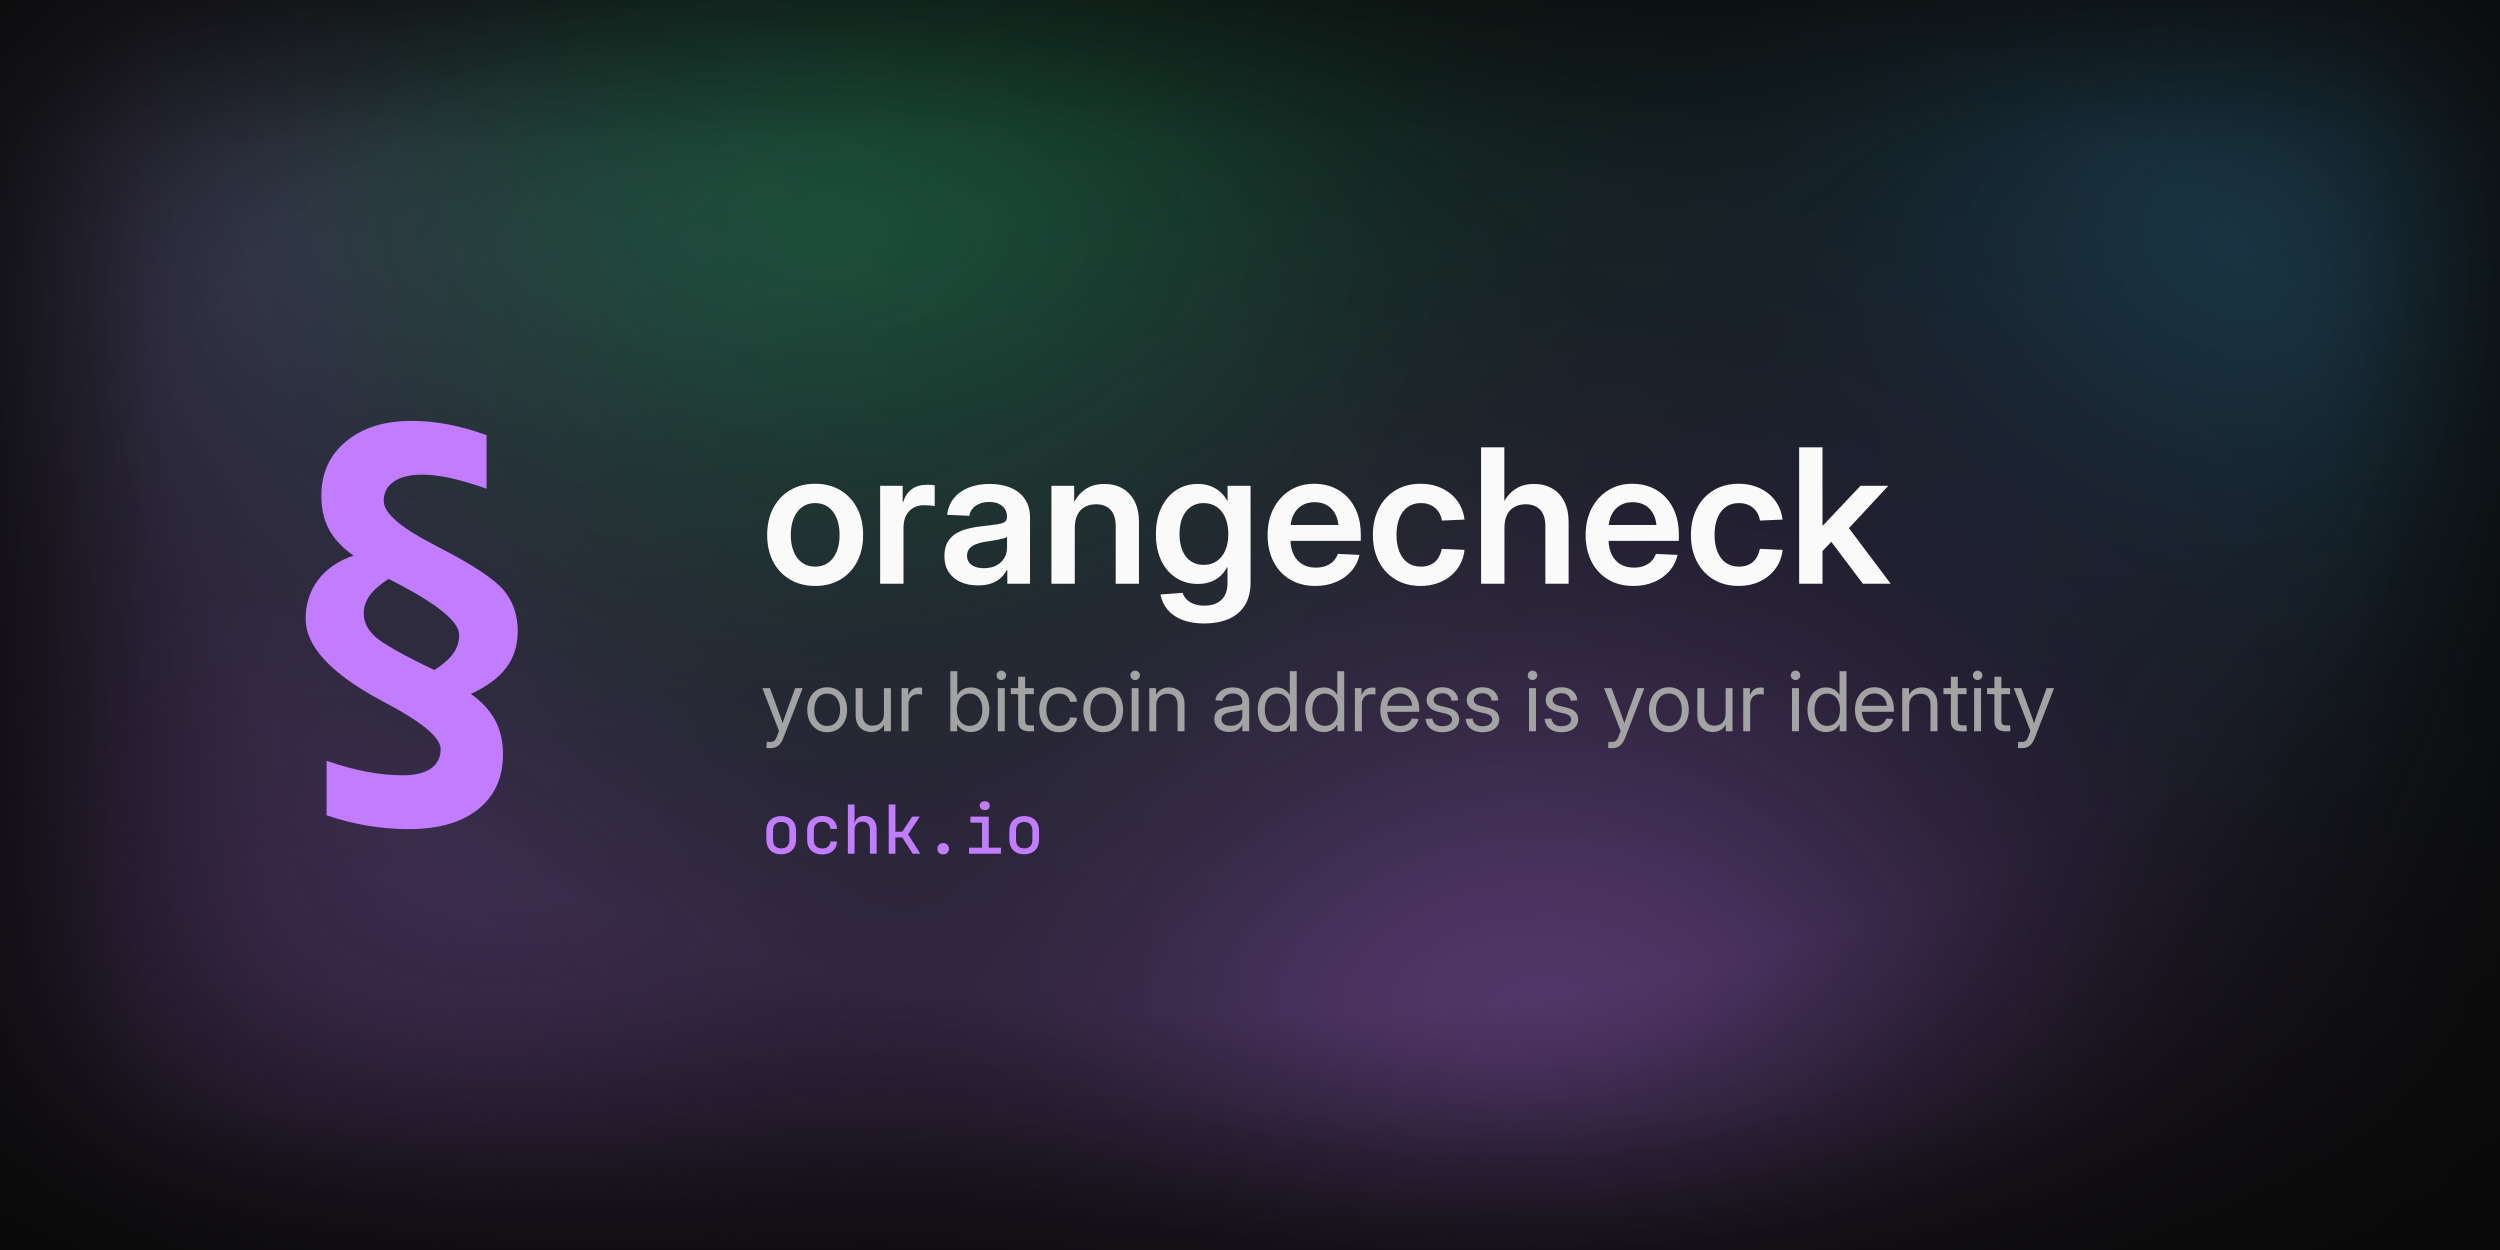
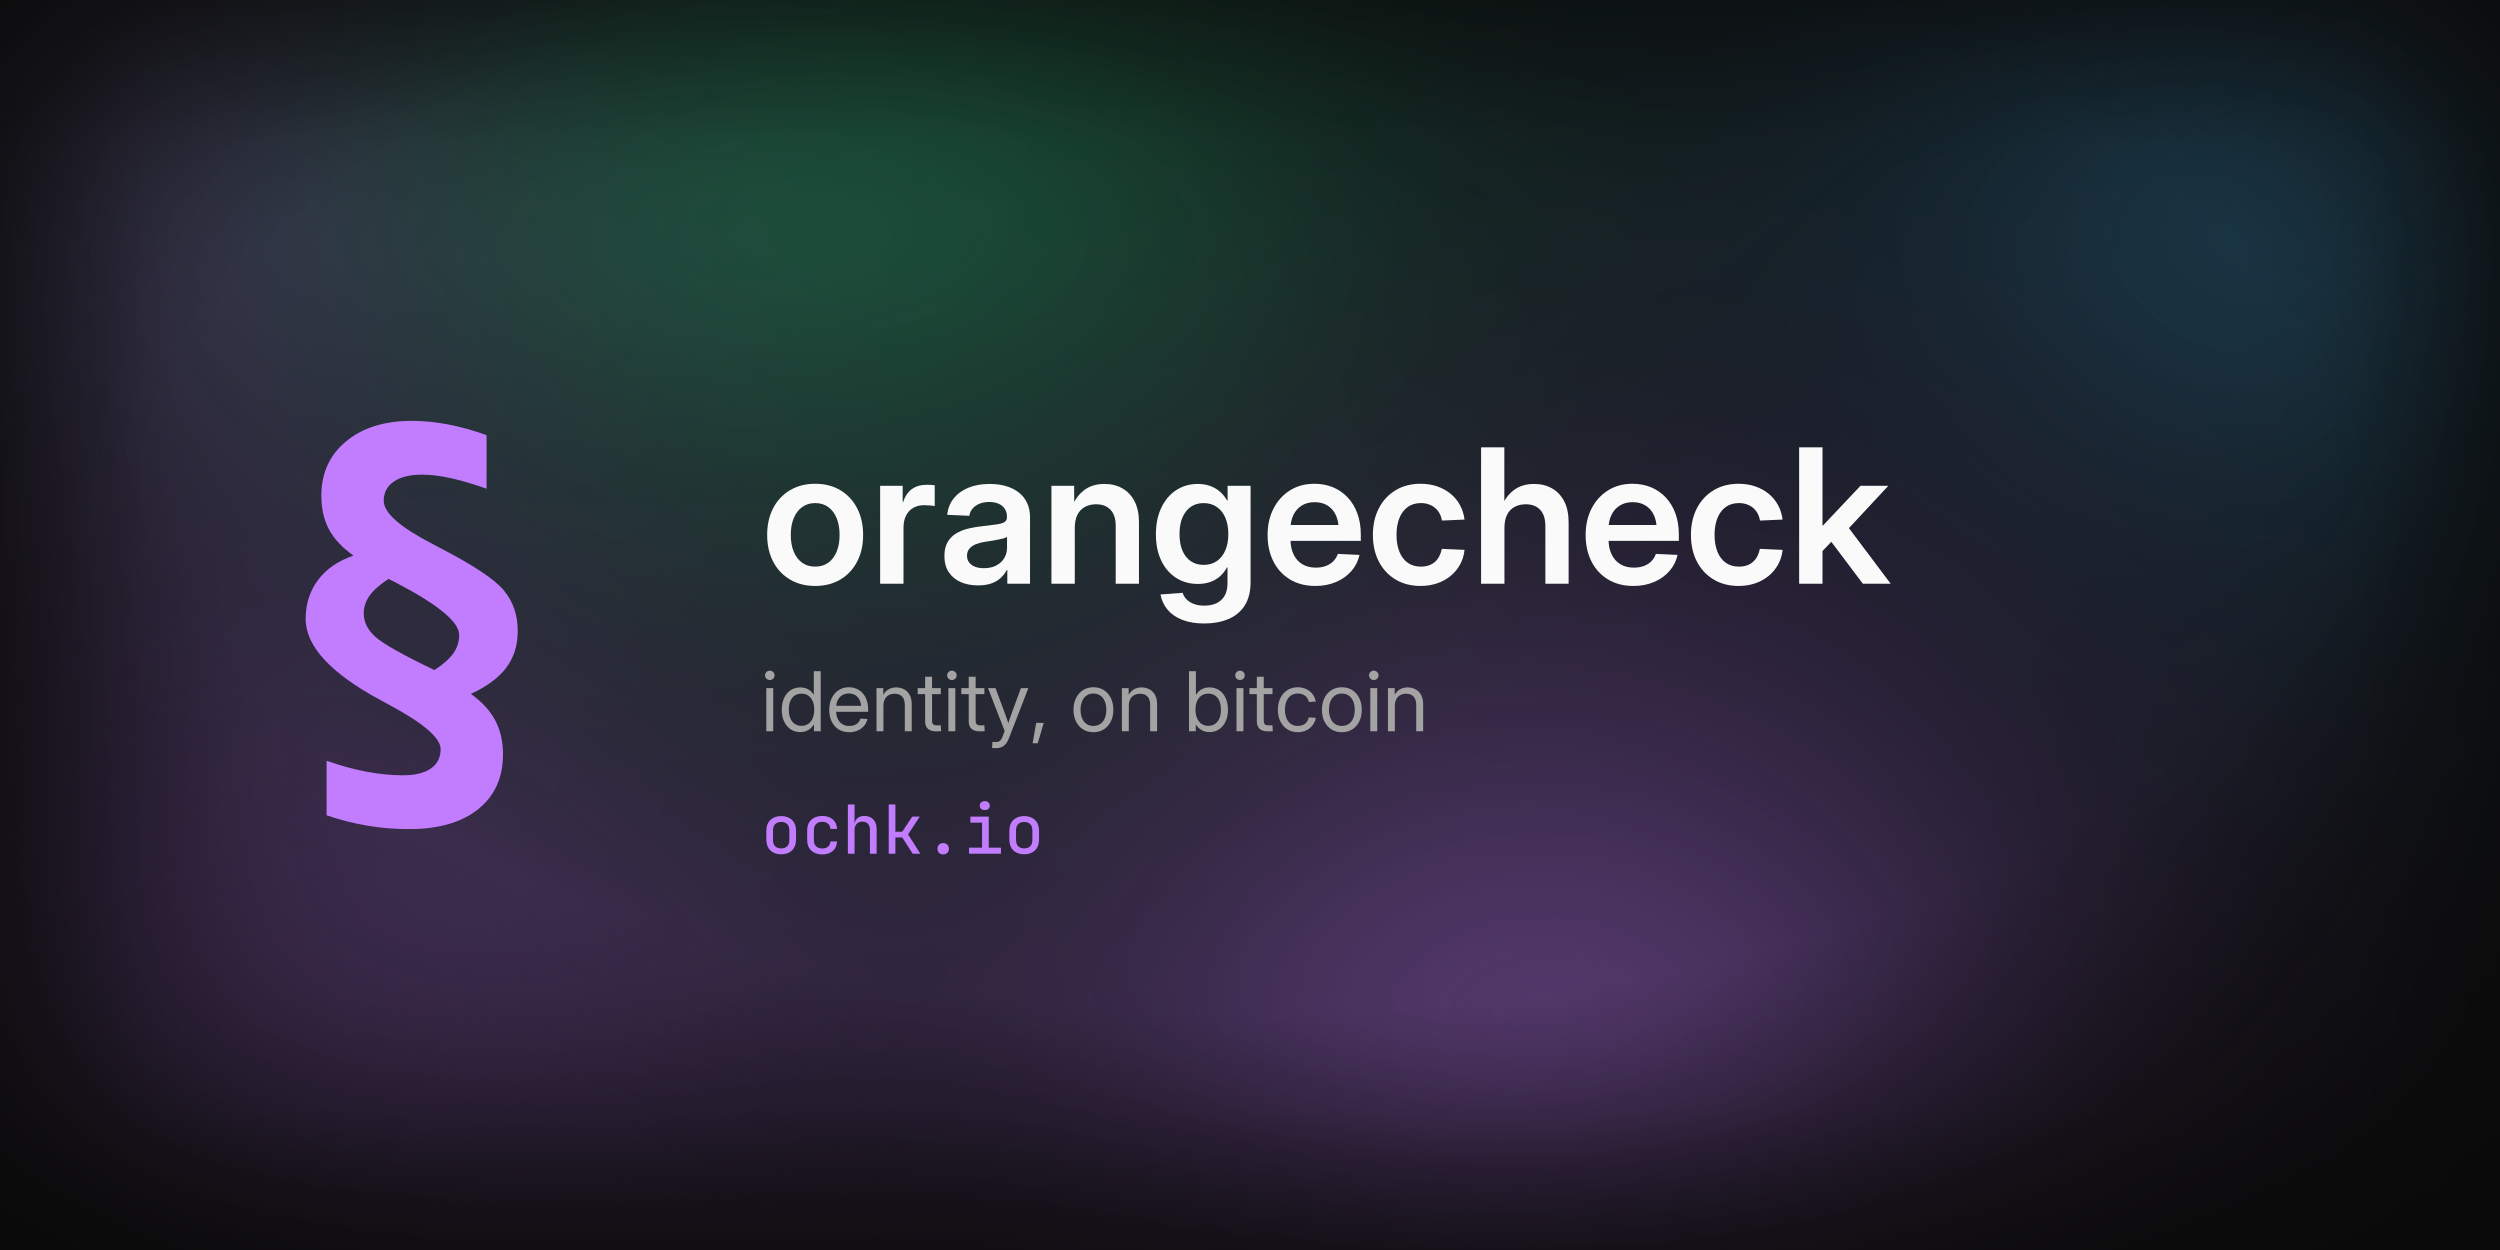
<svg xmlns="http://www.w3.org/2000/svg" width="1280" height="640" viewBox="0 0 1280 640" role="img" aria-label="orangecheck — github banner (lightning/dark)">
  <rect width="1280" height="640" fill="#0a0a0a" />
  <filter id="aublur" x="-20%" y="-20%" width="140%" height="140%">
    <feGaussianBlur stdDeviation="76.8" />
  </filter>
  <mask id="aumask">
    <rect width="1280" height="640" fill="url(#aufade)" />
  </mask>
  <defs>
    <radialGradient id="au0" cx="50%" cy="50%" r="50%">
      <stop offset="0%" stop-color="#c27dff" stop-opacity="0.95" />
      <stop offset="62%" stop-color="#c27dff" stop-opacity="0.18" />
      <stop offset="100%" stop-color="#c27dff" stop-opacity="0" />
    </radialGradient>
    <radialGradient id="au1" cx="50%" cy="50%" r="50%">
      <stop offset="0%" stop-color="#34c98a" stop-opacity="0.95" />
      <stop offset="62%" stop-color="#34c98a" stop-opacity="0.18" />
      <stop offset="100%" stop-color="#34c98a" stop-opacity="0" />
    </radialGradient>
    <radialGradient id="au2" cx="50%" cy="50%" r="50%">
      <stop offset="0%" stop-color="#3f9fd1" stop-opacity="0.95" />
      <stop offset="62%" stop-color="#3f9fd1" stop-opacity="0.18" />
      <stop offset="100%" stop-color="#3f9fd1" stop-opacity="0" />
    </radialGradient>
    <radialGradient id="au3" cx="50%" cy="50%" r="50%">
      <stop offset="0%" stop-color="#c27dff" stop-opacity="0.95" />
      <stop offset="62%" stop-color="#c27dff" stop-opacity="0.18" />
      <stop offset="100%" stop-color="#c27dff" stop-opacity="0" />
    </radialGradient>
    <radialGradient id="au4" cx="50%" cy="50%" r="50%">
      <stop offset="0%" stop-color="#c27dff" stop-opacity="0.95" />
      <stop offset="62%" stop-color="#c27dff" stop-opacity="0.18" />
      <stop offset="100%" stop-color="#c27dff" stop-opacity="0" />
    </radialGradient>
    <radialGradient id="aufade" cx="50%" cy="38%" r="78%">
      <stop offset="55%" stop-color="#fff" stop-opacity="1" />
      <stop offset="100%" stop-color="#fff" stop-opacity="0" />
    </radialGradient>
  </defs>
  <g opacity="0.62" filter="url(#aublur)" mask="url(#aumask)">
    <ellipse cx="-64.0" cy="-64.0" rx="588.8" ry="608.0" fill="url(#au0)" />
    <ellipse cx="435.2" cy="-32.0" rx="537.6" ry="576.0" fill="url(#au1)" />
    <ellipse cx="1254.4" cy="-51.2" rx="588.8" ry="608.0" fill="url(#au2)" />
    <ellipse cx="793.6" cy="608.0" rx="512.0" ry="544.0" fill="url(#au3)" />
    <ellipse cx="153.6" cy="652.8" rx="537.6" ry="544.0" fill="url(#au4)" />
  </g>
  <g transform="translate(76.8 186.0) scale(0.2617)" fill="#fafafa">
    <path d="M518 856Q463 820 438.5 785.5Q414 751 414 711Q414 657 462.5 613.0Q511 569 711 473Q766 509 790.5 543.5Q815 578 815 621Q815 702 550 840ZM930 1460V1235Q845 1265 779.0 1279.5Q713 1294 659 1294Q583 1294 540.5 1265.0Q498 1236 498 1184Q498 1109 701 1004Q720 994 729 989Q943 879 1002.0 808.5Q1061 738 1061 637Q1061 548 1013.5 484.0Q966 420 864 373Q934 323 966.5 261.5Q999 200 999 119Q999 -28 894.5 -111.5Q790 -195 604 -195Q515 -195 429.0 -180.5Q343 -166 258 -137V92Q343 62 424.0 46.5Q505 31 578 31Q655 31 696.0 59.5Q737 88 737 141Q737 211 523 326L512 332L486 346Q170 516 170 688Q170 782 222.0 851.5Q274 921 371 954Q300 1004 268.0 1064.0Q236 1124 236 1206Q236 1348 340.0 1434.0Q444 1520 616 1520Q690 1520 768.5 1505.0Q847 1490 930 1460Z" fill="#c27dff" transform="translate(225.3457 820.5434) scale(0.465726 -0.465726)" />
  </g>
  <g fill="#fafafa">
    <path transform="translate(389.60 298.88) scale(0.04688 -0.04688)" d="M592 -24Q436 -24 317.50 46Q199 116 133.50 241.50Q68 367 68 533Q68 699 133.50 825Q199 951 317.50 1021.50Q436 1092 592 1092Q750 1092 867.50 1021.50Q985 951 1050.50 825Q1116 699 1116 533Q1116 367 1050.50 241.50Q985 116 867.50 46Q750 -24 592 -24ZM592 187Q676 187 735.50 230Q795 273 827 351Q859 429 859 533Q859 638 827 716Q795 794 735.50 837.50Q676 881 592 881Q510 881 450 837.50Q390 794 358 716Q326 638 326 533Q326 428 358 350.50Q390 273 449.50 230Q509 187 592 187Z" />
    <path transform="translate(445.15 298.88) scale(0.04688 -0.04688)" d="M117 0V1070H363V892H368Q397 984 462 1032.50Q527 1081 629 1081Q653 1081 675.50 1079.50Q698 1078 713 1076V849Q699 852 664.50 855Q630 858 594 858Q531 858 480.50 830Q430 802 401 747Q372 692 372 611V0Z" />
    <path transform="translate(480.21 298.88) scale(0.04688 -0.04688)" d="M438 -18Q332 -18 249.50 18Q167 54 119 125.50Q71 197 71 303Q71 394 105 453.50Q139 513 197.50 548.50Q256 584 331.50 602.50Q407 621 488 629Q586 640 644 648.50Q702 657 728 674Q754 691 754 727V734Q754 782 731 817.50Q708 853 665 873Q622 893 560 893Q498 893 451.50 873Q405 853 377 819Q349 785 343 742L101 753Q113 857 172.50 932Q232 1007 332 1048.50Q432 1090 564 1090Q662 1090 743 1066.50Q824 1043 883 997Q942 951 974 883Q1006 815 1006 726V0H758V150H752Q728 103 687 64.50Q646 26 585 4Q524 -18 438 -18ZM501 170Q583 170 639.50 200.50Q696 231 725.50 281.50Q755 332 755 393V512Q743 503 718.50 496Q694 489 661 482.50Q628 476 591.50 470Q555 464 519 459Q464 451 418.50 433.50Q373 416 345.50 385Q318 354 318 305Q318 263 341 232.50Q364 202 405 186Q446 170 501 170Z" />
    <path transform="translate(532.85 298.88) scale(0.04688 -0.04688)" d="M372 610V0H117V1070H365L366 799H323Q373 941 465.50 1015.50Q558 1090 695 1090Q807 1090 892 1041.50Q977 993 1025 900Q1073 807 1073 671V0H819V631Q819 747 762.50 807.50Q706 868 604 868Q538 868 485 840.50Q432 813 402 755.50Q372 698 372 610Z" />
    <path transform="translate(588.63 298.88) scale(0.04688 -0.04688)" d="M597 -434Q459 -434 358 -395Q257 -356 196.50 -284.50Q136 -213 118 -117L360 -99Q373 -141 405 -172.50Q437 -204 485 -221.50Q533 -239 597 -239Q716 -239 783 -176.50Q850 -114 850 6V179H845Q814 122 768.50 81.50Q723 41 662.50 19.50Q602 -2 526 -2Q391 -2 287.50 65Q184 132 126 254Q68 376 68 539Q68 705 126.50 829Q185 953 288.50 1021.50Q392 1090 526 1090Q601 1090 662 1067.50Q723 1045 769.50 1004Q816 963 847 907H851V1070H1102V21Q1102 -140 1036.50 -240Q971 -340 856.50 -387Q742 -434 597 -434ZM589 206Q672 206 732.50 247Q793 288 826 364Q859 440 859 542Q859 645 826.50 721Q794 797 733 839Q672 881 589 881Q509 881 450 840.50Q391 800 358.50 724.50Q326 649 326 542Q326 436 358.50 360.50Q391 285 450 245.50Q509 206 589 206Z" />
    <path transform="translate(645.82 298.88) scale(0.04688 -0.04688)" d="M590 -24Q430 -24 312.50 47Q195 118 131.50 243.50Q68 369 68 532Q68 696 133 822Q198 948 313 1020Q428 1092 578 1092Q690 1092 782.50 1053.50Q875 1015 943 942.50Q1011 870 1048.50 768Q1086 666 1086 539V468H174V642H958L844 594Q844 685 812.50 751.50Q781 818 722 854.50Q663 891 581 891Q500 891 441 854Q382 817 350 751.50Q318 686 318 598V486Q318 392 351 322Q384 252 446 214Q508 176 595 176Q657 176 705.50 194.50Q754 213 787 247Q820 281 835 326L1072 315Q1050 215 983 138.50Q916 62 815 19Q714 -24 590 -24Z" />
    <path transform="translate(699.73 298.88) scale(0.04688 -0.04688)" d="M589 -24Q433 -24 315.50 46.50Q198 117 133 242.50Q68 368 68 533Q68 698 133 824Q198 950 315.50 1021Q433 1092 589 1092Q687 1092 770 1063.50Q853 1035 916.50 983Q980 931 1019 859.50Q1058 788 1069 701L822 690Q815 733 796 768Q777 803 747.50 828Q718 853 679 867Q640 881 592 881Q507 881 447.50 837.50Q388 794 357 716Q326 638 326 533Q326 429 357 351Q388 273 447.50 230Q507 187 592 187Q641 187 679.50 200.50Q718 214 746.50 239.50Q775 265 793.50 301Q812 337 821 381L1069 370Q1060 283 1021 211.50Q982 140 918.50 87Q855 34 771 5Q687 -24 589 -24Z" />
    <path transform="translate(752.83 298.88) scale(0.04688 -0.04688)" d="M372 610V0H117V1490H371V799H323Q373 941 465.50 1015.50Q558 1090 695 1090Q807 1090 892 1041.50Q977 993 1025 900Q1073 807 1073 671V0H819V631Q819 747 762.50 807.50Q706 868 604 868Q538 868 485 840.50Q432 813 402 755.50Q372 698 372 610Z" />
    <path transform="translate(808.66 298.88) scale(0.04688 -0.04688)" d="M590 -24Q430 -24 312.50 47Q195 118 131.50 243.50Q68 369 68 532Q68 696 133 822Q198 948 313 1020Q428 1092 578 1092Q690 1092 782.50 1053.50Q875 1015 943 942.50Q1011 870 1048.50 768Q1086 666 1086 539V468H174V642H958L844 594Q844 685 812.50 751.50Q781 818 722 854.50Q663 891 581 891Q500 891 441 854Q382 817 350 751.50Q318 686 318 598V486Q318 392 351 322Q384 252 446 214Q508 176 595 176Q657 176 705.50 194.50Q754 213 787 247Q820 281 835 326L1072 315Q1050 215 983 138.50Q916 62 815 19Q714 -24 590 -24Z" />
    <path transform="translate(862.57 298.88) scale(0.04688 -0.04688)" d="M589 -24Q433 -24 315.50 46.50Q198 117 133 242.50Q68 368 68 533Q68 698 133 824Q198 950 315.50 1021Q433 1092 589 1092Q687 1092 770 1063.50Q853 1035 916.50 983Q980 931 1019 859.50Q1058 788 1069 701L822 690Q815 733 796 768Q777 803 747.50 828Q718 853 679 867Q640 881 592 881Q507 881 447.50 837.50Q388 794 357 716Q326 638 326 533Q326 429 357 351Q388 273 447.50 230Q507 187 592 187Q641 187 679.50 200.50Q718 214 746.50 239.50Q775 265 793.50 301Q812 337 821 381L1069 370Q1060 283 1021 211.50Q982 140 918.50 87Q855 34 771 5Q687 -24 589 -24Z" />
    <path transform="translate(915.68 298.88) scale(0.04688 -0.04688)" d="M350 335V637H378L787 1070H1091L600 542H549ZM117 0V1490H372V0ZM813 0 447 486 618 664 1117 0Z" />
  </g>
  <g fill="#a3a3a3">
-     <path transform="translate(389.60 374.40) scale(0.02063 -0.02063)" d="M135 -415 146 -264 231 -265Q269 -268 298.50 -256Q328 -244 352.50 -214Q377 -184 396 -132L448 6L35 1070H222L452 450Q483 367 510 285.50Q537 204 563 123H513Q539 204 566.50 286Q594 368 624 450L851 1070H1036L548 -190Q518 -265 474 -316Q430 -367 372.50 -393.50Q315 -420 246 -420Q215 -420 187 -418.50Q159 -417 135 -415Z" />
-     <path transform="translate(411.69 374.40) scale(0.02063 -0.02063)" d="M573 -24Q426 -24 314.50 47Q203 118 141 243Q79 368 79 532Q79 697 141 823Q203 949 314.50 1020.50Q426 1092 573 1092Q722 1092 833 1020.50Q944 949 1006 823Q1068 697 1068 532Q1068 368 1006 243Q944 118 833 47Q722 -24 573 -24ZM573 132Q676 132 747.50 183Q819 234 856.50 324.50Q894 415 894 532Q894 651 856.50 741.50Q819 832 747.50 884Q676 936 573 936Q471 936 399.50 884.50Q328 833 291 742Q254 651 254 532Q254 414 291 324Q328 234 399.50 183Q471 132 573 132Z" />
-     <path transform="translate(435.35 374.40) scale(0.02063 -0.02063)" d="M519 -19Q412 -19 324 27.50Q236 74 184.50 168Q133 262 133 402V1070H305V414Q305 279 371.50 209Q438 139 556 139Q634 139 697 170.50Q760 202 797.50 269.50Q835 337 835 440V1070H1007V0H839V259H882Q830 114 737 47.50Q644 -19 519 -19Z" />
-     <path transform="translate(458.86 374.40) scale(0.02063 -0.02063)" d="M133 0V1070H298V902H304Q333 985 399.50 1035.50Q466 1086 566 1086Q588 1086 609 1084Q630 1082 642 1080V908Q632 911 603 915.50Q574 920 537 920Q474 920 421 891.50Q368 863 336.50 805.50Q305 748 305 661V0Z" />
-     <path transform="translate(483.84 374.40) scale(0.02063 -0.02063)" d="M639 -21Q562 -21 499.50 2.50Q437 26 389 67.50Q341 109 307 163H301V0H133V1490H305V909H310Q341 961 388 1001.50Q435 1042 498.50 1065Q562 1088 639 1088Q777 1088 881 1019Q985 950 1042.50 825Q1100 700 1100 534Q1100 369 1042.50 244Q985 119 881 49Q777 -21 639 -21ZM613 134Q708 134 778 181.50Q848 229 887 318.50Q926 408 926 535Q926 662 887 751Q848 840 778 887Q708 934 613 934Q514 934 442 884.50Q370 835 332 745.50Q294 656 294 535Q294 415 332.50 324.50Q371 234 442.50 184Q514 134 613 134Z" />
-     <path transform="translate(508.15 374.40) scale(0.02063 -0.02063)" d="M133 0V1070H305V0ZM220 1271Q171 1271 136.50 1305Q102 1339 102 1387Q102 1436 136.50 1470Q171 1504 219 1504Q269 1504 303.50 1470Q338 1436 338 1387Q338 1339 303.50 1305Q269 1271 220 1271Z" />
-     <path transform="translate(517.19 374.40) scale(0.02063 -0.02063)" d="M589 1070V922H16V1070ZM200 1353H372V264Q372 199 398.50 172.50Q425 146 491 146Q513 146 539.50 147Q566 148 588 149L596 1Q570 -1 538 -2Q506 -3 478 -3Q340 -3 270 60Q200 123 200 246Z" />
-     <path transform="translate(530.47 374.40) scale(0.02063 -0.02063)" d="M573 -24Q426 -24 314.50 47Q203 118 141 243Q79 368 79 532Q79 697 141 823Q203 949 314.50 1020.50Q426 1092 573 1092Q661 1092 736.50 1065.50Q812 1039 871 992Q930 945 968 880Q1006 815 1020 737L848 726Q838 772 815.50 810.50Q793 849 758 877Q723 905 677 920.50Q631 936 573 936Q471 936 399.50 884.50Q328 833 291 742Q254 651 254 532Q254 414 291 324Q328 234 399.50 183Q471 132 573 132Q632 132 677.50 147Q723 162 756 190Q789 218 812 257Q835 296 847 344L1021 333Q1008 256 969.50 190.50Q931 125 871.50 77Q812 29 736.50 2.50Q661 -24 573 -24Z" />
-     <path transform="translate(553.01 374.40) scale(0.02063 -0.02063)" d="M573 -24Q426 -24 314.50 47Q203 118 141 243Q79 368 79 532Q79 697 141 823Q203 949 314.50 1020.50Q426 1092 573 1092Q722 1092 833 1020.50Q944 949 1006 823Q1068 697 1068 532Q1068 368 1006 243Q944 118 833 47Q722 -24 573 -24ZM573 132Q676 132 747.50 183Q819 234 856.50 324.50Q894 415 894 532Q894 651 856.50 741.50Q819 832 747.50 884Q676 936 573 936Q471 936 399.50 884.50Q328 833 291 742Q254 651 254 532Q254 414 291 324Q328 234 399.50 183Q471 132 573 132Z" />
-     <path transform="translate(576.67 374.40) scale(0.02063 -0.02063)" d="M133 0V1070H305V0ZM220 1271Q171 1271 136.50 1305Q102 1339 102 1387Q102 1436 136.50 1470Q171 1504 219 1504Q269 1504 303.50 1470Q338 1436 338 1387Q338 1339 303.50 1305Q269 1271 220 1271Z" />
-     <path transform="translate(585.70 374.40) scale(0.02063 -0.02063)" d="M305 630V0H133V1070H301V810H258Q310 956 403 1022Q496 1088 621 1088Q729 1088 816.50 1041.50Q904 995 955.50 902Q1007 809 1007 668V0H835V655Q835 791 769 861Q703 931 584 931Q507 931 443.50 899Q380 867 342.50 800.50Q305 734 305 630Z" />
-     <path transform="translate(620.06 374.40) scale(0.02063 -0.02063)" d="M453 -18Q348 -18 264 19Q180 56 131 128.50Q82 201 82 307Q82 399 118 457Q154 515 214.50 547.50Q275 580 351 597Q427 614 506 624Q606 638 665.50 645Q725 652 750.50 668.50Q776 685 776 725V734Q776 795 749 840Q722 885 669.50 911Q617 937 542 937Q468 937 411 912Q354 887 320.50 846Q287 805 279 756L106 768Q120 866 179 937.50Q238 1009 331.50 1048.50Q425 1088 541 1088Q625 1088 699 1066Q773 1044 828.50 999Q884 954 915.50 887Q947 820 947 730V0H777V150H771Q752 112 714 73Q676 34 612.50 8Q549 -18 453 -18ZM479 135Q582 135 648 173Q714 211 745 271.50Q776 332 776 401V538Q766 528 737 519.50Q708 511 667.50 503.50Q627 496 582.50 489Q538 482 498 477Q436 469 381 449.50Q326 430 292 394Q258 358 258 297Q258 246 285 210Q312 174 362 154.50Q412 135 479 135Z" />
-     <path transform="translate(642.34 374.40) scale(0.02063 -0.02063)" d="M540 -21Q403 -21 298.50 49Q194 119 136.50 244Q79 369 79 534Q79 700 137 825Q195 950 299 1019Q403 1088 541 1088Q619 1088 681.50 1065Q744 1042 791.50 1001.50Q839 961 869 909H874V1490H1046V0H878V163H872Q839 109 790.50 67.50Q742 26 680 2.50Q618 -21 540 -21ZM567 134Q666 134 737.50 184Q809 234 847 324.50Q885 415 885 535Q885 656 847 745.50Q809 835 737.50 884.50Q666 934 567 934Q472 934 401.50 887Q331 840 292.50 751Q254 662 254 535Q254 408 293 318.50Q332 229 402.50 181.50Q473 134 567 134Z" />
-     <path transform="translate(666.66 374.40) scale(0.02063 -0.02063)" d="M540 -21Q403 -21 298.50 49Q194 119 136.50 244Q79 369 79 534Q79 700 137 825Q195 950 299 1019Q403 1088 541 1088Q619 1088 681.50 1065Q744 1042 791.50 1001.50Q839 961 869 909H874V1490H1046V0H878V163H872Q839 109 790.50 67.50Q742 26 680 2.50Q618 -21 540 -21ZM567 134Q666 134 737.50 184Q809 234 847 324.50Q885 415 885 535Q885 656 847 745.50Q809 835 737.50 884.50Q666 934 567 934Q472 934 401.50 887Q331 840 292.50 751Q254 662 254 535Q254 408 293 318.50Q332 229 402.50 181.50Q473 134 567 134Z" />
-     <path transform="translate(690.97 374.40) scale(0.02063 -0.02063)" d="M133 0V1070H298V902H304Q333 985 399.50 1035.50Q466 1086 566 1086Q588 1086 609 1084Q630 1082 642 1080V908Q632 911 603 915.50Q574 920 537 920Q474 920 421 891.50Q368 863 336.50 805.50Q305 748 305 661V0Z" />
-     <path transform="translate(705.10 374.40) scale(0.02063 -0.02063)" d="M577 -24Q420 -24 309 47Q198 118 138.50 243.50Q79 369 79 531Q79 695 140.50 821Q202 947 311 1019.50Q420 1092 563 1092Q668 1092 756 1054Q844 1016 908.50 944Q973 872 1008.50 769.50Q1044 667 1044 536V483H176V631H949L873 578Q873 687 835.50 768Q798 849 728.50 893.50Q659 938 563 938Q467 938 397 893Q327 848 288.50 768.50Q250 689 250 585V506Q250 394 289 309.50Q328 225 401 178Q474 131 577 131Q650 131 706.50 153.50Q763 176 800.50 217.50Q838 259 855 314L1026 304Q1005 206 942 132.50Q879 59 785.50 17.50Q692 -24 577 -24Z" />
-     <path transform="translate(728.18 374.40) scale(0.02063 -0.02063)" d="M504 -24Q390 -24 298.50 12Q207 48 150 121.50Q93 195 83 306L252 315Q264 222 328 173.50Q392 125 500 125Q612 125 676.50 171.50Q741 218 741 288Q741 348 698 384.50Q655 421 581 438L408 478Q260 514 184.50 589Q109 664 109 780Q109 871 159 941.50Q209 1012 297 1052Q385 1092 499 1092Q610 1092 696 1052Q782 1012 833.50 939.50Q885 867 893 767L727 758Q721 837 662 890.50Q603 944 499 944Q402 944 342 897Q282 850 282 782Q282 722 326 685Q370 648 451 629L621 589Q773 553 844.50 480.50Q916 408 916 294Q916 196 862.50 124.50Q809 53 715.50 14.50Q622 -24 504 -24Z" />
-     <path transform="translate(748.72 374.40) scale(0.02063 -0.02063)" d="M504 -24Q390 -24 298.50 12Q207 48 150 121.50Q93 195 83 306L252 315Q264 222 328 173.50Q392 125 500 125Q612 125 676.50 171.50Q741 218 741 288Q741 348 698 384.50Q655 421 581 438L408 478Q260 514 184.50 589Q109 664 109 780Q109 871 159 941.50Q209 1012 297 1052Q385 1092 499 1092Q610 1092 696 1052Q782 1012 833.50 939.50Q885 867 893 767L727 758Q721 837 662 890.50Q603 944 499 944Q402 944 342 897Q282 850 282 782Q282 722 326 685Q370 648 451 629L621 589Q773 553 844.50 480.50Q916 408 916 294Q916 196 862.50 124.50Q809 53 715.50 14.50Q622 -24 504 -24Z" />
-     <path transform="translate(780.11 374.40) scale(0.02063 -0.02063)" d="M133 0V1070H305V0ZM220 1271Q171 1271 136.50 1305Q102 1339 102 1387Q102 1436 136.50 1470Q171 1504 219 1504Q269 1504 303.50 1470Q338 1436 338 1387Q338 1339 303.50 1305Q269 1271 220 1271Z" />
-     <path transform="translate(789.15 374.40) scale(0.02063 -0.02063)" d="M504 -24Q390 -24 298.50 12Q207 48 150 121.50Q93 195 83 306L252 315Q264 222 328 173.50Q392 125 500 125Q612 125 676.50 171.50Q741 218 741 288Q741 348 698 384.50Q655 421 581 438L408 478Q260 514 184.50 589Q109 664 109 780Q109 871 159 941.50Q209 1012 297 1052Q385 1092 499 1092Q610 1092 696 1052Q782 1012 833.50 939.50Q885 867 893 767L727 758Q721 837 662 890.50Q603 944 499 944Q402 944 342 897Q282 850 282 782Q282 722 326 685Q370 648 451 629L621 589Q773 553 844.50 480.50Q916 408 916 294Q916 196 862.50 124.50Q809 53 715.50 14.50Q622 -24 504 -24Z" />
-     <path transform="translate(820.54 374.40) scale(0.02063 -0.02063)" d="M135 -415 146 -264 231 -265Q269 -268 298.50 -256Q328 -244 352.50 -214Q377 -184 396 -132L448 6L35 1070H222L452 450Q483 367 510 285.50Q537 204 563 123H513Q539 204 566.50 286Q594 368 624 450L851 1070H1036L548 -190Q518 -265 474 -316Q430 -367 372.50 -393.50Q315 -420 246 -420Q215 -420 187 -418.50Q159 -417 135 -415Z" />
-     <path transform="translate(842.63 374.40) scale(0.02063 -0.02063)" d="M573 -24Q426 -24 314.50 47Q203 118 141 243Q79 368 79 532Q79 697 141 823Q203 949 314.50 1020.50Q426 1092 573 1092Q722 1092 833 1020.50Q944 949 1006 823Q1068 697 1068 532Q1068 368 1006 243Q944 118 833 47Q722 -24 573 -24ZM573 132Q676 132 747.50 183Q819 234 856.50 324.50Q894 415 894 532Q894 651 856.50 741.50Q819 832 747.50 884Q676 936 573 936Q471 936 399.50 884.50Q328 833 291 742Q254 651 254 532Q254 414 291 324Q328 234 399.50 183Q471 132 573 132Z" />
-     <path transform="translate(866.29 374.40) scale(0.02063 -0.02063)" d="M519 -19Q412 -19 324 27.50Q236 74 184.50 168Q133 262 133 402V1070H305V414Q305 279 371.50 209Q438 139 556 139Q634 139 697 170.50Q760 202 797.50 269.50Q835 337 835 440V1070H1007V0H839V259H882Q830 114 737 47.50Q644 -19 519 -19Z" />
-     <path transform="translate(889.80 374.40) scale(0.02063 -0.02063)" d="M133 0V1070H298V902H304Q333 985 399.50 1035.50Q466 1086 566 1086Q588 1086 609 1084Q630 1082 642 1080V908Q632 911 603 915.50Q574 920 537 920Q474 920 421 891.50Q368 863 336.50 805.50Q305 748 305 661V0Z" />
-     <path transform="translate(914.77 374.40) scale(0.02063 -0.02063)" d="M133 0V1070H305V0ZM220 1271Q171 1271 136.50 1305Q102 1339 102 1387Q102 1436 136.50 1470Q171 1504 219 1504Q269 1504 303.50 1470Q338 1436 338 1387Q338 1339 303.50 1305Q269 1271 220 1271Z" />
-     <path transform="translate(923.81 374.40) scale(0.02063 -0.02063)" d="M540 -21Q403 -21 298.50 49Q194 119 136.50 244Q79 369 79 534Q79 700 137 825Q195 950 299 1019Q403 1088 541 1088Q619 1088 681.50 1065Q744 1042 791.50 1001.50Q839 961 869 909H874V1490H1046V0H878V163H872Q839 109 790.50 67.50Q742 26 680 2.50Q618 -21 540 -21ZM567 134Q666 134 737.50 184Q809 234 847 324.50Q885 415 885 535Q885 656 847 745.50Q809 835 737.50 884.50Q666 934 567 934Q472 934 401.50 887Q331 840 292.50 751Q254 662 254 535Q254 408 293 318.50Q332 229 402.50 181.50Q473 134 567 134Z" />
-     <path transform="translate(948.12 374.40) scale(0.02063 -0.02063)" d="M577 -24Q420 -24 309 47Q198 118 138.50 243.50Q79 369 79 531Q79 695 140.50 821Q202 947 311 1019.50Q420 1092 563 1092Q668 1092 756 1054Q844 1016 908.50 944Q973 872 1008.50 769.50Q1044 667 1044 536V483H176V631H949L873 578Q873 687 835.50 768Q798 849 728.50 893.50Q659 938 563 938Q467 938 397 893Q327 848 288.50 768.50Q250 689 250 585V506Q250 394 289 309.50Q328 225 401 178Q474 131 577 131Q650 131 706.50 153.50Q763 176 800.50 217.50Q838 259 855 314L1026 304Q1005 206 942 132.50Q879 59 785.50 17.50Q692 -24 577 -24Z" />
-     <path transform="translate(971.20 374.40) scale(0.02063 -0.02063)" d="M305 630V0H133V1070H301V810H258Q310 956 403 1022Q496 1088 621 1088Q729 1088 816.50 1041.50Q904 995 955.50 902Q1007 809 1007 668V0H835V655Q835 791 769 861Q703 931 584 931Q507 931 443.50 899Q380 867 342.50 800.50Q305 734 305 630Z" />
-     <path transform="translate(994.72 374.40) scale(0.02063 -0.02063)" d="M589 1070V922H16V1070ZM200 1353H372V264Q372 199 398.50 172.50Q425 146 491 146Q513 146 539.50 147Q566 148 588 149L596 1Q570 -1 538 -2Q506 -3 478 -3Q340 -3 270 60Q200 123 200 246Z" />
-     <path transform="translate(1008.00 374.40) scale(0.02063 -0.02063)" d="M133 0V1070H305V0ZM220 1271Q171 1271 136.50 1305Q102 1339 102 1387Q102 1436 136.50 1470Q171 1504 219 1504Q269 1504 303.50 1470Q338 1436 338 1387Q338 1339 303.50 1305Q269 1271 220 1271Z" />
-     <path transform="translate(1017.03 374.40) scale(0.02063 -0.02063)" d="M589 1070V922H16V1070ZM200 1353H372V264Q372 199 398.50 172.50Q425 146 491 146Q513 146 539.50 147Q566 148 588 149L596 1Q570 -1 538 -2Q506 -3 478 -3Q340 -3 270 60Q200 123 200 246Z" />
-     <path transform="translate(1030.32 374.40) scale(0.02063 -0.02063)" d="M135 -415 146 -264 231 -265Q269 -268 298.50 -256Q328 -244 352.50 -214Q377 -184 396 -132L448 6L35 1070H222L452 450Q483 367 510 285.50Q537 204 563 123H513Q539 204 566.50 286Q594 368 624 450L851 1070H1036L548 -190Q518 -265 474 -316Q430 -367 372.50 -393.50Q315 -420 246 -420Q215 -420 187 -418.50Q159 -417 135 -415Z" />
+     <path transform="translate(389.60 374.40) scale(0.02063 -0.02063)" d="M133 0V1070H305V0ZM220 1271Q171 1271 136.50 1305Q102 1339 102 1387Q102 1436 136.50 1470Q171 1504 219 1504Q269 1504 303.50 1470Q338 1436 338 1387Q338 1339 303.50 1305Q269 1271 220 1271Z" />
+     <path transform="translate(398.63 374.40) scale(0.02063 -0.02063)" d="M540 -21Q403 -21 298.50 49Q194 119 136.50 244Q79 369 79 534Q79 700 137 825Q195 950 299 1019Q403 1088 541 1088Q619 1088 681.50 1065Q744 1042 791.50 1001.50Q839 961 869 909H874V1490H1046V0H878V163H872Q839 109 790.50 67.50Q742 26 680 2.50Q618 -21 540 -21ZM567 134Q666 134 737.50 184Q809 234 847 324.50Q885 415 885 535Q885 656 847 745.50Q809 835 737.50 884.50Q666 934 567 934Q472 934 401.50 887Q331 840 292.50 751Q254 662 254 535Q254 408 293 318.50Q332 229 402.50 181.50Q473 134 567 134Z" />
+     <path transform="translate(422.95 374.40) scale(0.02063 -0.02063)" d="M577 -24Q420 -24 309 47Q198 118 138.50 243.50Q79 369 79 531Q79 695 140.50 821Q202 947 311 1019.50Q420 1092 563 1092Q668 1092 756 1054Q844 1016 908.50 944Q973 872 1008.50 769.50Q1044 667 1044 536V483H176V631H949L873 578Q873 687 835.50 768Q798 849 728.50 893.50Q659 938 563 938Q467 938 397 893Q327 848 288.50 768.50Q250 689 250 585V506Q250 394 289 309.50Q328 225 401 178Q474 131 577 131Q650 131 706.50 153.50Q763 176 800.50 217.50Q838 259 855 314L1026 304Q1005 206 942 132.50Q879 59 785.50 17.50Q692 -24 577 -24Z" />
+     <path transform="translate(446.03 374.40) scale(0.02063 -0.02063)" d="M305 630V0H133V1070H301V810H258Q310 956 403 1022Q496 1088 621 1088Q729 1088 816.50 1041.50Q904 995 955.50 902Q1007 809 1007 668V0H835V655Q835 791 769 861Q703 931 584 931Q507 931 443.50 899Q380 867 342.50 800.50Q305 734 305 630Z" />
+     <path transform="translate(469.54 374.40) scale(0.02063 -0.02063)" d="M589 1070V922H16V1070ZM200 1353H372V264Q372 199 398.50 172.50Q425 146 491 146Q513 146 539.50 147Q566 148 588 149L596 1Q570 -1 538 -2Q506 -3 478 -3Q340 -3 270 60Q200 123 200 246Z" />
+     <path transform="translate(482.83 374.40) scale(0.02063 -0.02063)" d="M133 0V1070H305V0ZM220 1271Q171 1271 136.50 1305Q102 1339 102 1387Q102 1436 136.50 1470Q171 1504 219 1504Q269 1504 303.50 1470Q338 1436 338 1387Q338 1339 303.50 1305Q269 1271 220 1271Z" />
+     <path transform="translate(491.86 374.40) scale(0.02063 -0.02063)" d="M589 1070V922H16V1070ZM200 1353H372V264Q372 199 398.50 172.50Q425 146 491 146Q513 146 539.50 147Q566 148 588 149L596 1Q570 -1 538 -2Q506 -3 478 -3Q340 -3 270 60Q200 123 200 246Z" />
+     <path transform="translate(505.14 374.40) scale(0.02063 -0.02063)" d="M135 -415 146 -264 231 -265Q269 -268 298.50 -256Q328 -244 352.50 -214Q377 -184 396 -132L448 6L35 1070H222L452 450Q483 367 510 285.50Q537 204 563 123H513Q539 204 566.50 286Q594 368 624 450L851 1070H1036L548 -190Q518 -265 474 -316Q430 -367 372.50 -393.50Q315 -420 246 -420Q215 -420 187 -418.50Q159 -417 135 -415Z" />
+     <path transform="translate(527.23 374.40) scale(0.02063 -0.02063)" d="M72 -298 160 208H347L199 -298Z" />
+     <path transform="translate(548.00 374.40) scale(0.02063 -0.02063)" d="M573 -24Q426 -24 314.50 47Q203 118 141 243Q79 368 79 532Q79 697 141 823Q203 949 314.50 1020.50Q426 1092 573 1092Q722 1092 833 1020.50Q944 949 1006 823Q1068 697 1068 532Q1068 368 1006 243Q944 118 833 47Q722 -24 573 -24ZM573 132Q676 132 747.50 183Q819 234 856.50 324.50Q894 415 894 532Q894 651 856.50 741.50Q819 832 747.50 884Q676 936 573 936Q471 936 399.50 884.50Q328 833 291 742Q254 651 254 532Q254 414 291 324Q328 234 399.50 183Q471 132 573 132Z" />
+     <path transform="translate(571.66 374.40) scale(0.02063 -0.02063)" d="M305 630V0H133V1070H301V810H258Q310 956 403 1022Q496 1088 621 1088Q729 1088 816.50 1041.50Q904 995 955.50 902Q1007 809 1007 668V0H835V655Q835 791 769 861Q703 931 584 931Q507 931 443.50 899Q380 867 342.50 800.50Q305 734 305 630Z" />
+     <path transform="translate(606.02 374.40) scale(0.02063 -0.02063)" d="M639 -21Q562 -21 499.50 2.50Q437 26 389 67.50Q341 109 307 163H301V0H133V1490H305V909H310Q341 961 388 1001.50Q435 1042 498.50 1065Q562 1088 639 1088Q777 1088 881 1019Q985 950 1042.50 825Q1100 700 1100 534Q1100 369 1042.50 244Q985 119 881 49Q777 -21 639 -21ZM613 134Q708 134 778 181.50Q848 229 887 318.50Q926 408 926 535Q926 662 887 751Q848 840 778 887Q708 934 613 934Q514 934 442 884.50Q370 835 332 745.50Q294 656 294 535Q294 415 332.50 324.50Q371 234 442.50 184Q514 134 613 134Z" />
+     <path transform="translate(630.34 374.40) scale(0.02063 -0.02063)" d="M133 0V1070H305V0ZM220 1271Q171 1271 136.50 1305Q102 1339 102 1387Q102 1436 136.50 1470Q171 1504 219 1504Q269 1504 303.50 1470Q338 1436 338 1387Q338 1339 303.50 1305Q269 1271 220 1271Z" />
+     <path transform="translate(639.37 374.40) scale(0.02063 -0.02063)" d="M589 1070V922H16V1070ZM200 1353H372V264Q372 199 398.50 172.50Q425 146 491 146Q513 146 539.50 147Q566 148 588 149L596 1Q570 -1 538 -2Q506 -3 478 -3Q340 -3 270 60Q200 123 200 246Z" />
+     <path transform="translate(652.65 374.40) scale(0.02063 -0.02063)" d="M573 -24Q426 -24 314.50 47Q203 118 141 243Q79 368 79 532Q79 697 141 823Q203 949 314.50 1020.50Q426 1092 573 1092Q661 1092 736.50 1065.50Q812 1039 871 992Q930 945 968 880Q1006 815 1020 737L848 726Q838 772 815.50 810.50Q793 849 758 877Q723 905 677 920.50Q631 936 573 936Q471 936 399.50 884.50Q328 833 291 742Q254 651 254 532Q254 414 291 324Q328 234 399.50 183Q471 132 573 132Q632 132 677.50 147Q723 162 756 190Q789 218 812 257Q835 296 847 344L1021 333Q1008 256 969.50 190.50Q931 125 871.50 77Q812 29 736.50 2.50Q661 -24 573 -24Z" />
+     <path transform="translate(675.19 374.40) scale(0.02063 -0.02063)" d="M573 -24Q426 -24 314.50 47Q203 118 141 243Q79 368 79 532Q79 697 141 823Q203 949 314.50 1020.50Q426 1092 573 1092Q722 1092 833 1020.50Q944 949 1006 823Q1068 697 1068 532Q1068 368 1006 243Q944 118 833 47Q722 -24 573 -24ZM573 132Q676 132 747.50 183Q819 234 856.50 324.50Q894 415 894 532Q894 651 856.50 741.50Q819 832 747.50 884Q676 936 573 936Q471 936 399.50 884.50Q328 833 291 742Q254 651 254 532Q254 414 291 324Q328 234 399.50 183Q471 132 573 132Z" />
+     <path transform="translate(698.85 374.40) scale(0.02063 -0.02063)" d="M133 0V1070H305V0ZM220 1271Q171 1271 136.50 1305Q102 1339 102 1387Q102 1436 136.50 1470Q171 1504 219 1504Q269 1504 303.50 1470Q338 1436 338 1387Q338 1339 303.50 1305Q269 1271 220 1271Z" />
+     <path transform="translate(707.88 374.40) scale(0.02063 -0.02063)" d="M305 630V0H133V1070H301V810H258Q310 956 403 1022Q496 1088 621 1088Q729 1088 816.50 1041.50Q904 995 955.50 902Q1007 809 1007 668V0H835V655Q835 791 769 861Q703 931 584 931Q507 931 443.50 899Q380 867 342.50 800.50Q305 734 305 630Z" />
  </g>
  <g fill="#c27dff">
    <path transform="translate(389.60 437.12) scale(0.03456 -0.03456)" d="M300 -8Q199 -8 139.50 50Q80 108 80 212V338Q80 442 139.50 500Q199 558 300 558Q401 558 460.50 500Q520 442 520 338V212Q520 108 460.50 50Q401 -8 300 -8ZM300 79Q356 79 388.50 110.50Q421 142 421 203V347Q421 408 388.50 439.50Q356 471 300 471Q244 471 211.50 439.50Q179 408 179 347V203Q179 142 211.50 110.50Q244 79 300 79Z" />
    <path transform="translate(410.34 437.12) scale(0.03456 -0.03456)" d="M308 -10Q207 -10 146 46.50Q85 103 85 202V349Q85 447 146 503.50Q207 560 308 560Q405 560 464.50 508.50Q524 457 527 368H429Q426 418 393.50 445.50Q361 473 308 473Q251 473 217.50 440.50Q184 408 184 349V202Q184 142 217.50 110Q251 78 308 78Q362 78 394 105Q426 132 429 182H527Q524 93 464.50 41.50Q405 -10 308 -10Z" />
    <path transform="translate(431.07 437.12) scale(0.03456 -0.03456)" d="M88 0V730H187V550L186 445H187Q194 499 232.50 529.50Q271 560 334 560Q416 560 465 508Q514 456 514 368V0H415V353Q415 412 385 444Q355 476 303 476Q249 476 218 442.50Q187 409 187 349V0Z" />
    <path transform="translate(451.81 437.12) scale(0.03456 -0.03456)" d="M93 0V730H192V326H293L441 550H553L380 287L562 0H448L294 241H192V0Z" />
    <path transform="translate(472.54 437.12) scale(0.03456 -0.03456)" d="M300 -10Q262 -10 238.50 13Q215 36 215 72Q215 110 238.50 134Q262 158 300 158Q338 158 361.50 134Q385 110 385 72Q385 36 361.50 13Q338 -10 300 -10Z" />
    <path transform="translate(493.28 437.12) scale(0.03456 -0.03456)" d="M83 0V90H276V460H103V550H375V90H556V0ZM316 647Q282 647 262 664.50Q242 682 242 712Q242 743 262 761Q282 779 316 779Q350 779 370 761Q390 743 390 712Q390 682 370 664.50Q350 647 316 647Z" />
    <path transform="translate(514.02 437.12) scale(0.03456 -0.03456)" d="M300 -8Q199 -8 139.50 50Q80 108 80 212V338Q80 442 139.50 500Q199 558 300 558Q401 558 460.50 500Q520 442 520 338V212Q520 108 460.50 50Q401 -8 300 -8ZM300 79Q356 79 388.50 110.50Q421 142 421 203V347Q421 408 388.50 439.50Q356 471 300 471Q244 471 211.50 439.50Q179 408 179 347V203Q179 142 211.50 110.50Q244 79 300 79Z" />
  </g>
</svg>
